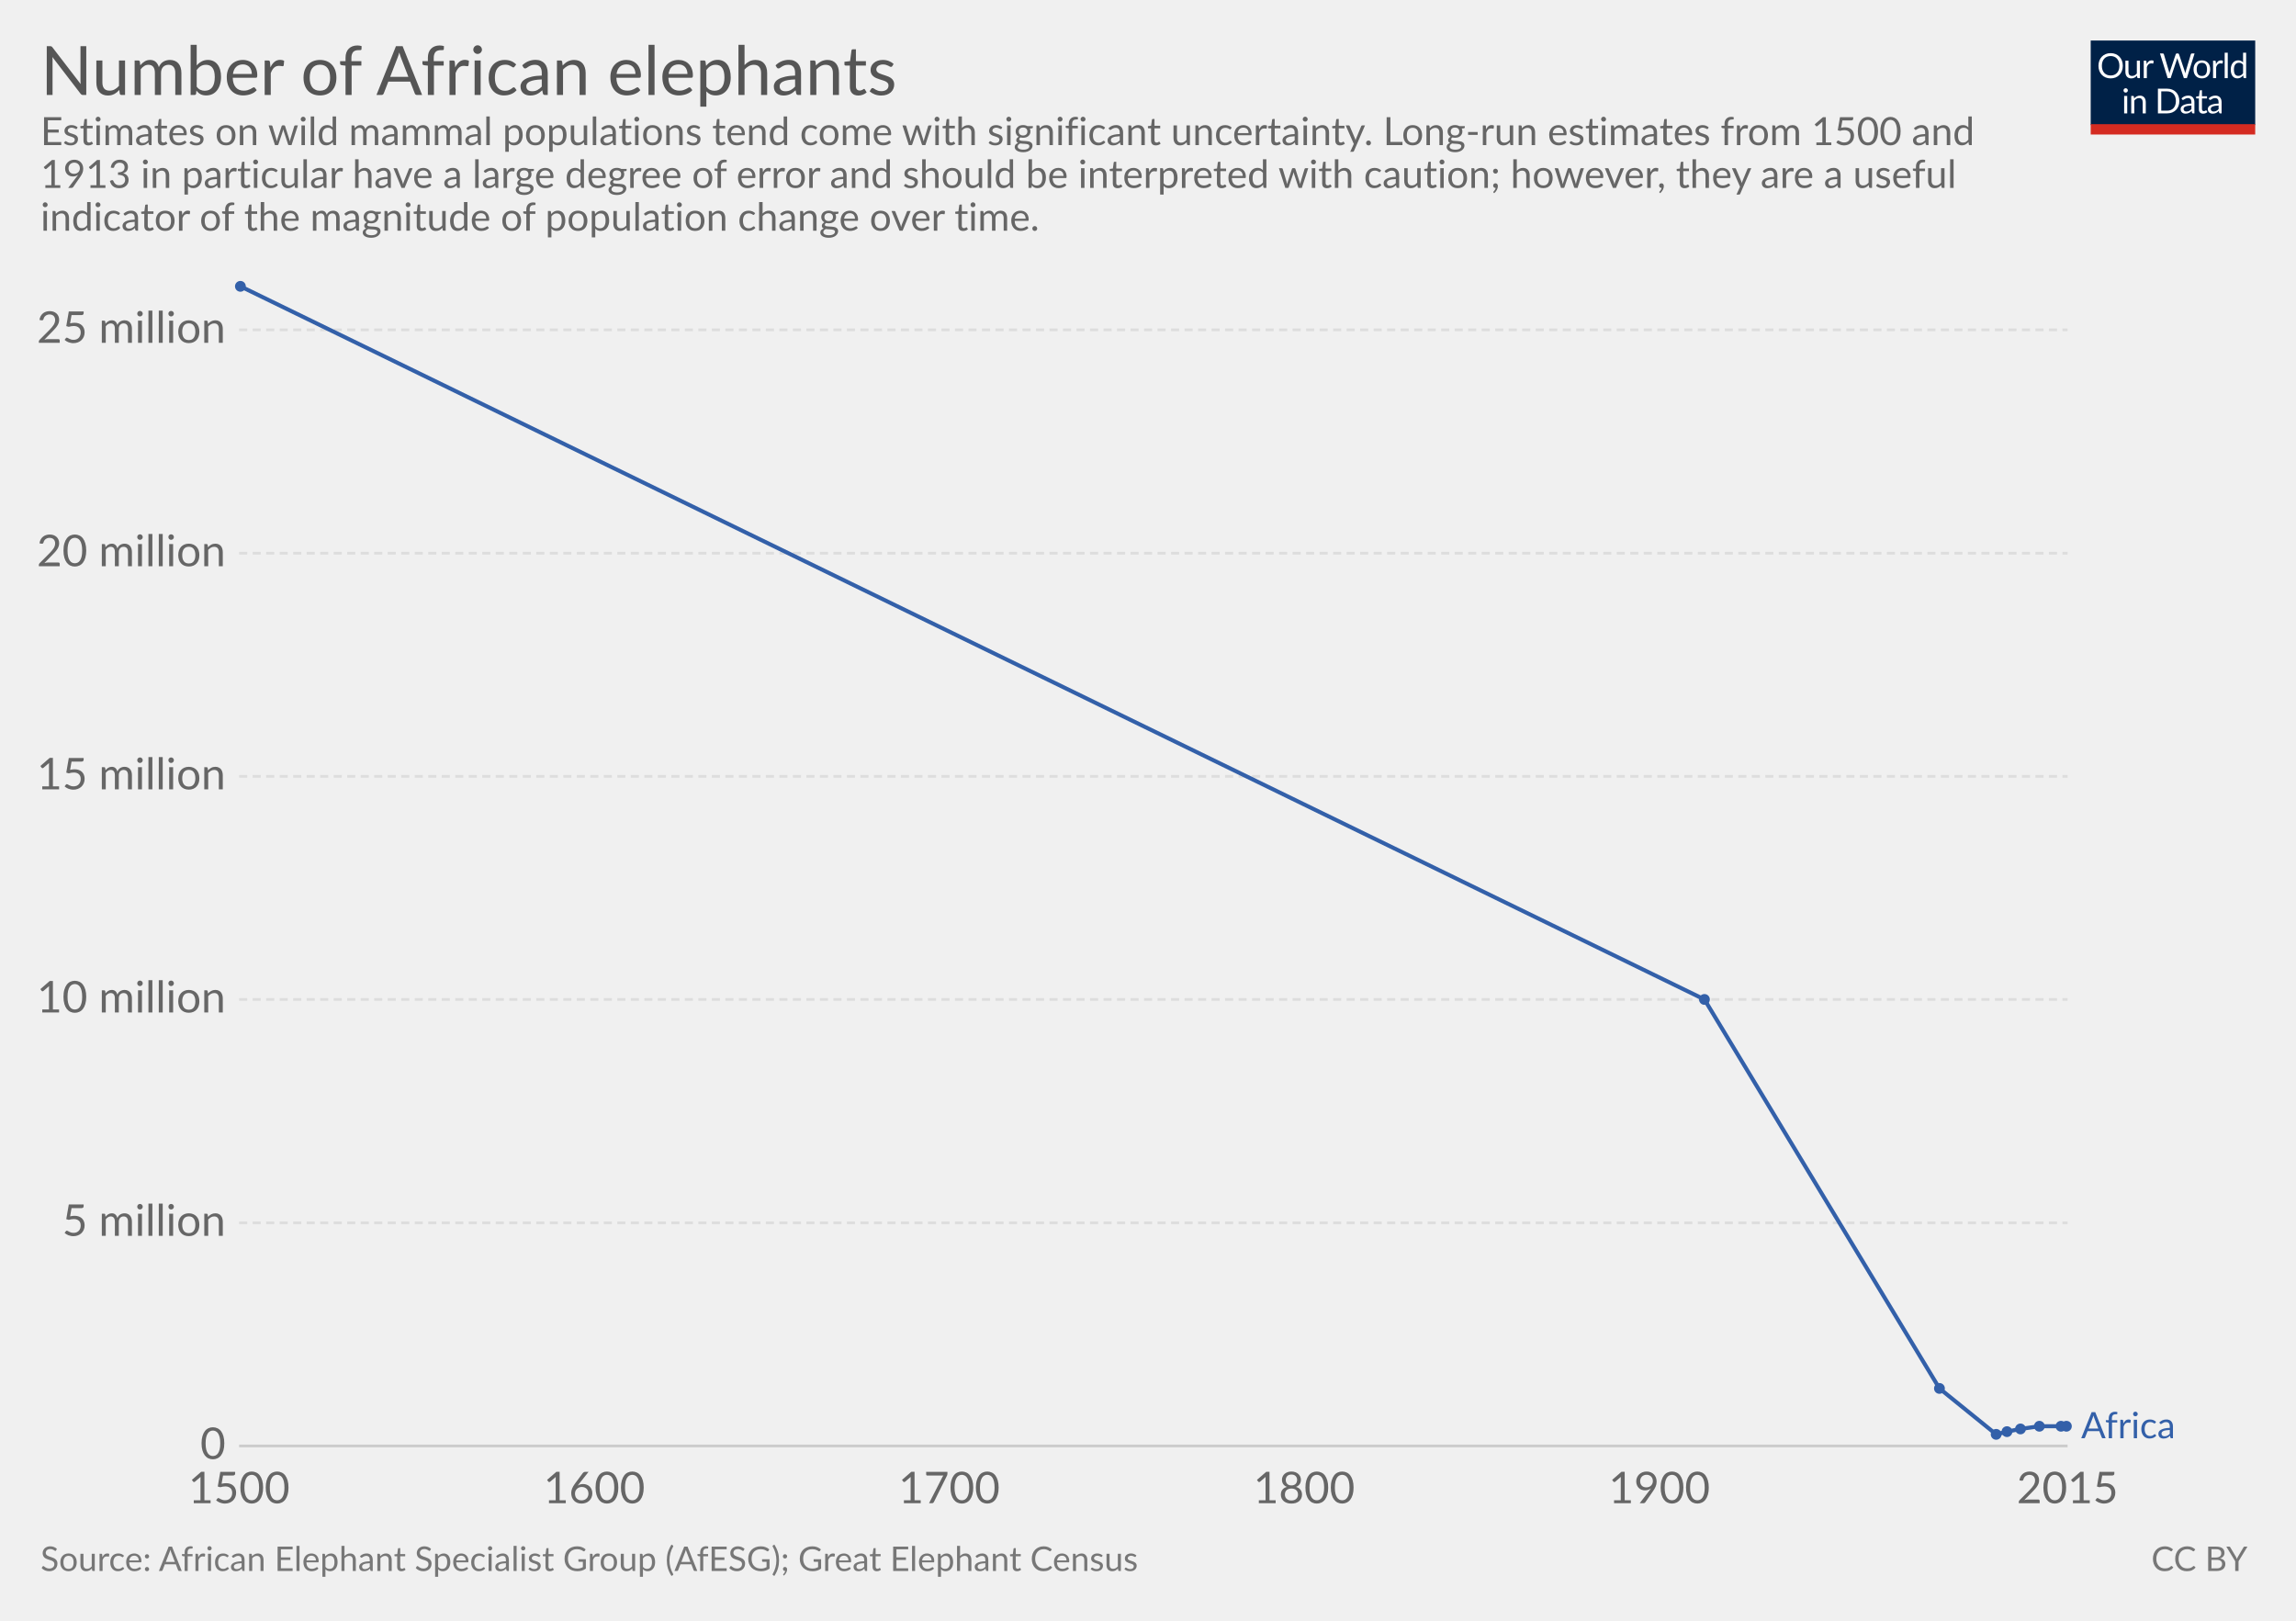
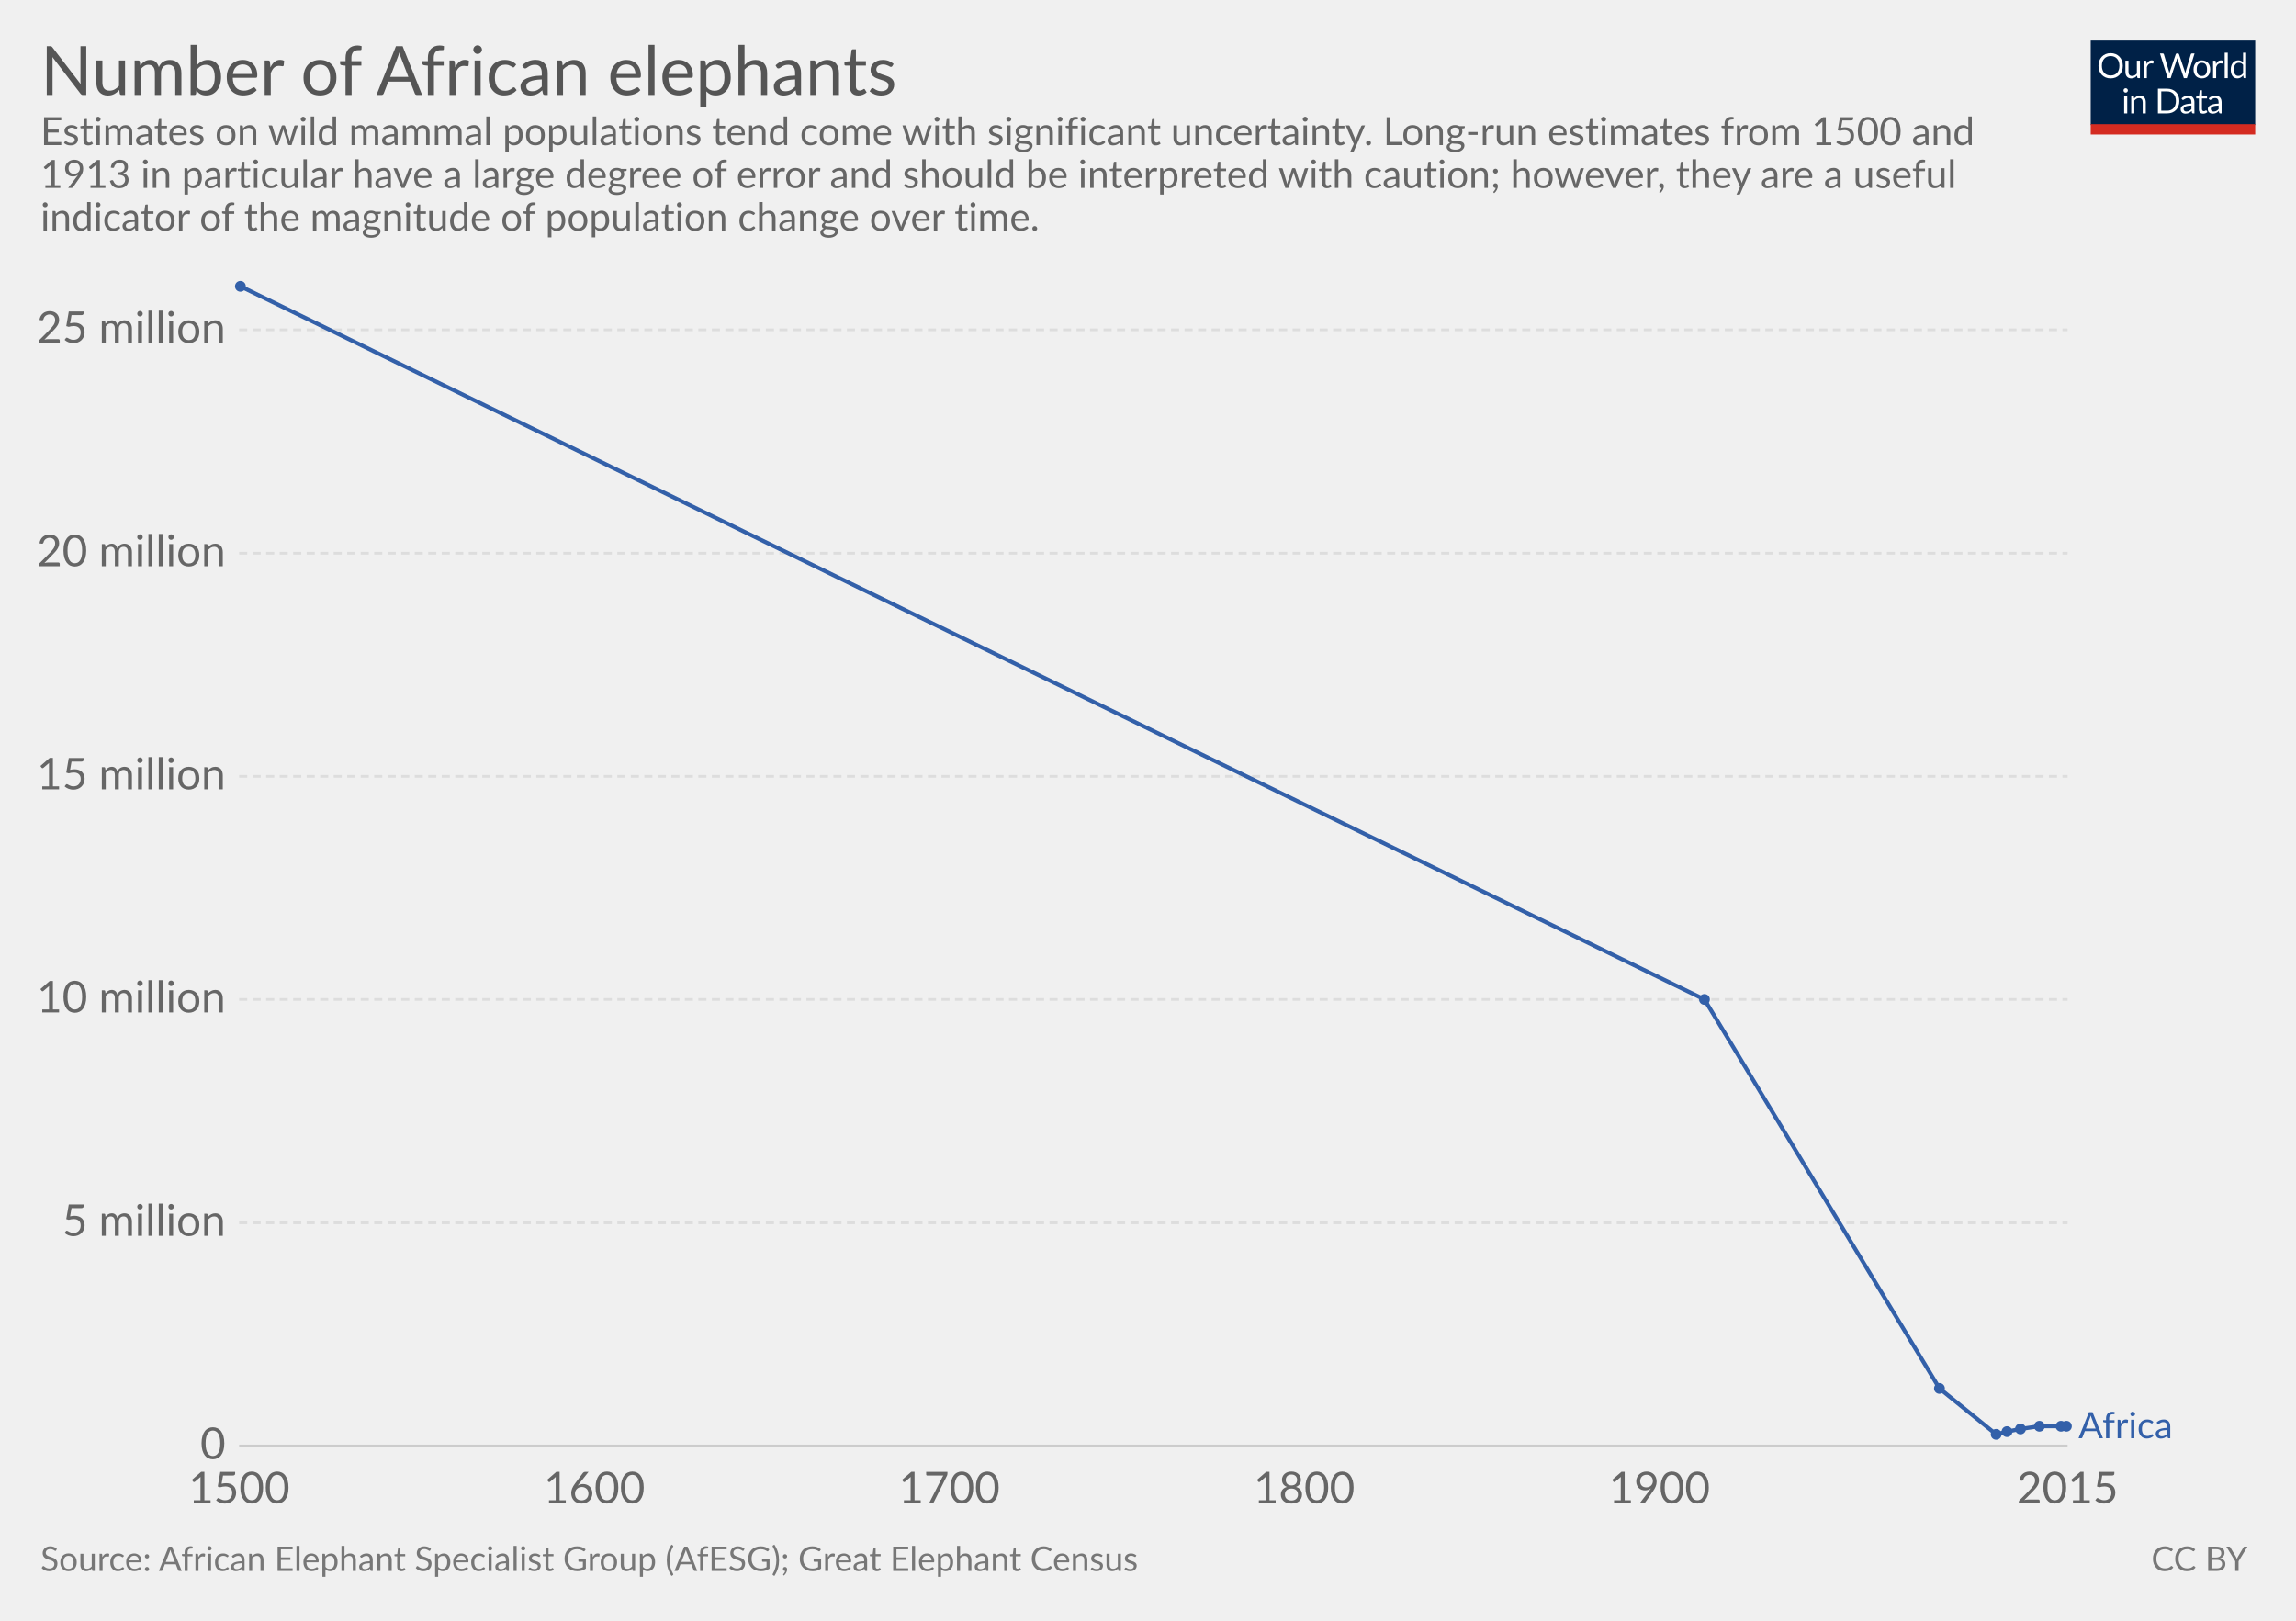
<svg xmlns="http://www.w3.org/2000/svg" version="1.1" style="font-family:Lato, 'Helvetica Neue', Helvetica, Arial, sans-serif;font-size:18px;background-color:white;text-rendering:optimizeLegibility;-webkit-font-smoothing:antialiased" width="850" height="600">
  <g class="HeaderView">
    <g transform="translate(774, 15) scale(0.29)">
      <svg width="210" height="120" viewBox="0 0 210 120" fill="none">
        <g clip-path="url(#clip0)">
          <path d="M0 0H210V107.89H0V0Z" fill="#002147" />
          <path d="M40.979 32.248C40.979 34.609 40.605 36.78 39.857 38.76C39.109 40.725 38.053 42.419 36.689 43.842C35.325 45.265 33.682 46.372 31.761 47.164C29.854 47.941 27.742 48.33 25.425 48.33C23.107 48.33 20.995 47.941 19.089 47.164C17.182 46.372 15.547 45.265 14.183 43.842C12.819 42.419 11.763 40.725 11.015 38.76C10.267 36.78 9.893 34.609 9.893 32.248C9.893 29.887 10.267 27.723 11.015 25.758C11.763 23.778 12.819 22.077 14.183 20.654C15.547 19.217 17.182 18.102 19.089 17.31C20.995 16.518 23.107 16.122 25.425 16.122C27.742 16.122 29.854 16.518 31.761 17.31C33.682 18.102 35.325 19.217 36.689 20.654C38.053 22.077 39.109 23.778 39.857 25.758C40.605 27.723 40.979 29.887 40.979 32.248ZM36.601 32.248C36.601 30.312 36.337 28.574 35.809 27.034C35.281 25.494 34.533 24.196 33.565 23.14C32.597 22.069 31.423 21.248 30.045 20.676C28.666 20.104 27.126 19.818 25.425 19.818C23.738 19.818 22.205 20.104 20.827 20.676C19.448 21.248 18.267 22.069 17.285 23.14C16.317 24.196 15.569 25.494 15.041 27.034C14.513 28.574 14.249 30.312 14.249 32.248C14.249 34.184 14.513 35.922 15.041 37.462C15.569 38.987 16.317 40.285 17.285 41.356C18.267 42.412 19.448 43.226 20.827 43.798C22.205 44.355 23.738 44.634 25.425 44.634C27.126 44.634 28.666 44.355 30.045 43.798C31.423 43.226 32.597 42.412 33.565 41.356C34.533 40.285 35.281 38.987 35.809 37.462C36.337 35.922 36.601 34.184 36.601 32.248ZM62.823 25.714V48H60.491C59.934 48 59.582 47.729 59.435 47.186L59.127 44.788C58.159 45.859 57.074 46.724 55.871 47.384C54.669 48.029 53.29 48.352 51.735 48.352C50.518 48.352 49.44 48.154 48.501 47.758C47.577 47.347 46.8 46.775 46.169 46.042C45.539 45.309 45.062 44.421 44.739 43.38C44.431 42.339 44.277 41.187 44.277 39.926V25.714H48.193V39.926C48.193 41.613 48.575 42.918 49.337 43.842C50.115 44.766 51.295 45.228 52.879 45.228C54.038 45.228 55.116 44.957 56.113 44.414C57.125 43.857 58.057 43.094 58.907 42.126V25.714H62.823ZM71.43 30.18C72.135 28.655 73 27.467 74.027 26.616C75.053 25.751 76.307 25.318 77.789 25.318C78.258 25.318 78.705 25.369 79.131 25.472C79.571 25.575 79.959 25.736 80.297 25.956L80.011 28.882C79.923 29.249 79.703 29.432 79.351 29.432C79.145 29.432 78.845 29.388 78.449 29.3C78.053 29.212 77.605 29.168 77.107 29.168C76.403 29.168 75.772 29.271 75.215 29.476C74.672 29.681 74.181 29.989 73.741 30.4C73.315 30.796 72.927 31.295 72.575 31.896C72.237 32.483 71.929 33.157 71.651 33.92V48H67.713V25.714H69.957C70.382 25.714 70.675 25.795 70.837 25.956C70.998 26.117 71.108 26.396 71.167 26.792L71.43 30.18ZM132.589 16.474L122.755 48H118.927L110.941 23.954C110.867 23.719 110.794 23.47 110.721 23.206C110.662 22.942 110.596 22.663 110.523 22.37C110.449 22.663 110.376 22.942 110.303 23.206C110.23 23.47 110.156 23.719 110.083 23.954L102.053 48H98.225L88.391 16.474H91.933C92.314 16.474 92.629 16.569 92.879 16.76C93.143 16.951 93.311 17.193 93.385 17.486L99.897 39.398C99.999 39.794 100.095 40.219 100.183 40.674C100.285 41.129 100.381 41.613 100.469 42.126C100.571 41.613 100.674 41.129 100.777 40.674C100.894 40.205 101.019 39.779 101.151 39.398L108.565 17.486C108.653 17.237 108.821 17.009 109.071 16.804C109.335 16.584 109.65 16.474 110.017 16.474H111.249C111.63 16.474 111.938 16.569 112.173 16.76C112.407 16.951 112.583 17.193 112.701 17.486L120.093 39.398C120.225 39.779 120.342 40.19 120.445 40.63C120.562 41.07 120.672 41.532 120.775 42.016C120.848 41.532 120.929 41.07 121.017 40.63C121.105 40.19 121.2 39.779 121.303 39.398L127.837 17.486C127.91 17.222 128.072 16.987 128.321 16.782C128.585 16.577 128.9 16.474 129.267 16.474H132.589ZM141.94 25.362C143.568 25.362 145.034 25.633 146.34 26.176C147.645 26.719 148.76 27.489 149.684 28.486C150.608 29.483 151.312 30.693 151.796 32.116C152.294 33.524 152.544 35.101 152.544 36.846C152.544 38.606 152.294 40.19 151.796 41.598C151.312 43.006 150.608 44.209 149.684 45.206C148.76 46.203 147.645 46.973 146.34 47.516C145.034 48.044 143.568 48.308 141.94 48.308C140.297 48.308 138.816 48.044 137.496 47.516C136.19 46.973 135.076 46.203 134.152 45.206C133.228 44.209 132.516 43.006 132.018 41.598C131.534 40.19 131.292 38.606 131.292 36.846C131.292 35.101 131.534 33.524 132.018 32.116C132.516 30.693 133.228 29.483 134.152 28.486C135.076 27.489 136.19 26.719 137.496 26.176C138.816 25.633 140.297 25.362 141.94 25.362ZM141.94 45.25C144.14 45.25 145.782 44.517 146.868 43.05C147.953 41.569 148.496 39.508 148.496 36.868C148.496 34.213 147.953 32.145 146.868 30.664C145.782 29.183 144.14 28.442 141.94 28.442C140.825 28.442 139.85 28.633 139.014 29.014C138.192 29.395 137.503 29.945 136.946 30.664C136.403 31.383 135.992 32.27 135.714 33.326C135.45 34.367 135.318 35.548 135.318 36.868C135.318 39.508 135.86 41.569 136.946 43.05C138.046 44.517 139.71 45.25 141.94 45.25ZM159.908 30.18C160.612 28.655 161.478 27.467 162.504 26.616C163.531 25.751 164.785 25.318 166.266 25.318C166.736 25.318 167.183 25.369 167.608 25.472C168.048 25.575 168.437 25.736 168.774 25.956L168.488 28.882C168.4 29.249 168.18 29.432 167.828 29.432C167.623 29.432 167.322 29.388 166.926 29.3C166.53 29.212 166.083 29.168 165.584 29.168C164.88 29.168 164.25 29.271 163.692 29.476C163.15 29.681 162.658 29.989 162.218 30.4C161.793 30.796 161.404 31.295 161.052 31.896C160.715 32.483 160.407 33.157 160.128 33.92V48H156.19V25.714H158.434C158.86 25.714 159.153 25.795 159.314 25.956C159.476 26.117 159.586 26.396 159.644 26.792L159.908 30.18ZM174.946 15.594V48H171.03V15.594H174.946ZM194.496 31.016C193.763 30.033 192.971 29.351 192.12 28.97C191.269 28.574 190.316 28.376 189.26 28.376C187.192 28.376 185.601 29.117 184.486 30.598C183.371 32.079 182.814 34.191 182.814 36.934C182.814 38.386 182.939 39.633 183.188 40.674C183.437 41.701 183.804 42.551 184.288 43.226C184.772 43.886 185.366 44.37 186.07 44.678C186.774 44.986 187.573 45.14 188.468 45.14C189.759 45.14 190.881 44.847 191.834 44.26C192.802 43.673 193.689 42.845 194.496 41.774V31.016ZM198.412 15.594V48H196.08C195.523 48 195.171 47.729 195.024 47.186L194.672 44.48C193.719 45.624 192.633 46.548 191.416 47.252C190.199 47.956 188.791 48.308 187.192 48.308C185.916 48.308 184.757 48.066 183.716 47.582C182.675 47.083 181.787 46.357 181.054 45.404C180.321 44.451 179.756 43.263 179.36 41.84C178.964 40.417 178.766 38.782 178.766 36.934C178.766 35.291 178.986 33.766 179.426 32.358C179.866 30.935 180.497 29.703 181.318 28.662C182.139 27.621 183.144 26.807 184.332 26.22C185.535 25.619 186.884 25.318 188.38 25.318C189.744 25.318 190.91 25.553 191.878 26.022C192.861 26.477 193.733 27.115 194.496 27.936V15.594H198.412ZM46.614 70.714V93H42.698V70.714H46.614ZM47.45 63.718C47.45 64.099 47.369 64.459 47.208 64.796C47.061 65.119 46.856 65.412 46.592 65.676C46.343 65.925 46.042 66.123 45.69 66.27C45.352 66.417 44.993 66.49 44.612 66.49C44.23 66.49 43.871 66.417 43.534 66.27C43.211 66.123 42.925 65.925 42.676 65.676C42.426 65.412 42.228 65.119 42.082 64.796C41.935 64.459 41.862 64.099 41.862 63.718C41.862 63.337 41.935 62.977 42.082 62.64C42.228 62.288 42.426 61.987 42.676 61.738C42.925 61.474 43.211 61.269 43.534 61.122C43.871 60.975 44.23 60.902 44.612 60.902C44.993 60.902 45.352 60.975 45.69 61.122C46.042 61.269 46.343 61.474 46.592 61.738C46.856 61.987 47.061 62.288 47.208 62.64C47.369 62.977 47.45 63.337 47.45 63.718ZM55.424 73.948C55.908 73.405 56.422 72.914 56.964 72.474C57.507 72.034 58.079 71.66 58.68 71.352C59.296 71.029 59.941 70.787 60.616 70.626C61.306 70.45 62.046 70.362 62.838 70.362C64.055 70.362 65.126 70.567 66.05 70.978C66.989 71.374 67.766 71.946 68.382 72.694C69.013 73.427 69.49 74.315 69.812 75.356C70.135 76.397 70.296 77.549 70.296 78.81V93H66.358V78.81C66.358 77.123 65.969 75.818 65.192 74.894C64.43 73.955 63.264 73.486 61.694 73.486C60.535 73.486 59.45 73.765 58.438 74.322C57.441 74.879 56.517 75.635 55.666 76.588V93H51.728V70.714H54.082C54.639 70.714 54.984 70.985 55.116 71.528L55.424 73.948ZM113.129 77.248C113.129 79.609 112.755 81.758 112.007 83.694C111.259 85.63 110.203 87.287 108.839 88.666C107.475 90.045 105.832 91.115 103.911 91.878C102.004 92.626 99.892 93 97.575 93H85.805V61.474H97.575C99.892 61.474 102.004 61.855 103.911 62.618C105.832 63.366 107.475 64.437 108.839 65.83C110.203 67.209 111.259 68.866 112.007 70.802C112.755 72.738 113.129 74.887 113.129 77.248ZM108.751 77.248C108.751 75.312 108.487 73.581 107.959 72.056C107.431 70.531 106.683 69.24 105.715 68.184C104.747 67.128 103.574 66.321 102.195 65.764C100.816 65.207 99.276 64.928 97.575 64.928H90.073V89.546H97.575C99.276 89.546 100.816 89.267 102.195 88.71C103.574 88.153 104.747 87.353 105.715 86.312C106.683 85.256 107.431 83.965 107.959 82.44C108.487 80.915 108.751 79.184 108.751 77.248ZM128.553 82.968C126.749 83.027 125.209 83.173 123.933 83.408C122.672 83.628 121.638 83.921 120.831 84.288C120.039 84.655 119.46 85.087 119.093 85.586C118.741 86.085 118.565 86.642 118.565 87.258C118.565 87.845 118.661 88.351 118.851 88.776C119.042 89.201 119.299 89.553 119.621 89.832C119.959 90.096 120.347 90.294 120.787 90.426C121.242 90.543 121.726 90.602 122.239 90.602C122.929 90.602 123.559 90.536 124.131 90.404C124.703 90.257 125.239 90.052 125.737 89.788C126.251 89.524 126.735 89.209 127.189 88.842C127.659 88.475 128.113 88.057 128.553 87.588V82.968ZM115.903 73.86C117.135 72.672 118.463 71.785 119.885 71.198C121.308 70.611 122.885 70.318 124.615 70.318C125.862 70.318 126.969 70.523 127.937 70.934C128.905 71.345 129.719 71.917 130.379 72.65C131.039 73.383 131.538 74.271 131.875 75.312C132.213 76.353 132.381 77.497 132.381 78.744V93H130.643C130.262 93 129.969 92.941 129.763 92.824C129.558 92.692 129.397 92.443 129.279 92.076L128.839 89.964C128.253 90.507 127.681 90.991 127.123 91.416C126.566 91.827 125.979 92.179 125.363 92.472C124.747 92.751 124.087 92.963 123.383 93.11C122.694 93.271 121.924 93.352 121.073 93.352C120.208 93.352 119.394 93.235 118.631 93C117.869 92.751 117.201 92.384 116.629 91.9C116.072 91.416 115.625 90.807 115.287 90.074C114.965 89.326 114.803 88.446 114.803 87.434C114.803 86.554 115.045 85.711 115.529 84.904C116.013 84.083 116.798 83.357 117.883 82.726C118.969 82.095 120.384 81.582 122.129 81.186C123.875 80.775 126.016 80.541 128.553 80.482V78.744C128.553 77.013 128.179 75.708 127.431 74.828C126.683 73.933 125.591 73.486 124.153 73.486C123.185 73.486 122.371 73.611 121.711 73.86C121.066 74.095 120.501 74.366 120.017 74.674C119.548 74.967 119.137 75.239 118.785 75.488C118.448 75.723 118.111 75.84 117.773 75.84C117.509 75.84 117.282 75.774 117.091 75.642C116.901 75.495 116.739 75.319 116.607 75.114L115.903 73.86ZM143.568 93.352C141.808 93.352 140.451 92.861 139.498 91.878C138.559 90.895 138.09 89.48 138.09 87.632V73.992H135.406C135.171 73.992 134.973 73.926 134.812 73.794C134.65 73.647 134.57 73.427 134.57 73.134V71.572L138.222 71.11L139.124 64.224C139.168 64.004 139.263 63.828 139.41 63.696C139.571 63.549 139.776 63.476 140.026 63.476H142.006V71.154H148.452V73.992H142.006V87.368C142.006 88.307 142.233 89.003 142.688 89.458C143.142 89.913 143.729 90.14 144.448 90.14C144.858 90.14 145.21 90.089 145.504 89.986C145.812 89.869 146.076 89.744 146.296 89.612C146.516 89.48 146.699 89.363 146.846 89.26C147.007 89.143 147.146 89.084 147.264 89.084C147.469 89.084 147.652 89.209 147.814 89.458L148.958 91.328C148.283 91.959 147.469 92.457 146.516 92.824C145.562 93.176 144.58 93.352 143.568 93.352ZM163.253 82.968C161.449 83.027 159.909 83.173 158.633 83.408C157.372 83.628 156.338 83.921 155.531 84.288C154.739 84.655 154.16 85.087 153.793 85.586C153.441 86.085 153.265 86.642 153.265 87.258C153.265 87.845 153.36 88.351 153.551 88.776C153.742 89.201 153.998 89.553 154.321 89.832C154.658 90.096 155.047 90.294 155.487 90.426C155.942 90.543 156.426 90.602 156.939 90.602C157.628 90.602 158.259 90.536 158.831 90.404C159.403 90.257 159.938 90.052 160.437 89.788C160.95 89.524 161.434 89.209 161.889 88.842C162.358 88.475 162.813 88.057 163.253 87.588V82.968ZM150.603 73.86C151.835 72.672 153.162 71.785 154.585 71.198C156.008 70.611 157.584 70.318 159.315 70.318C160.562 70.318 161.669 70.523 162.637 70.934C163.605 71.345 164.419 71.917 165.079 72.65C165.739 73.383 166.238 74.271 166.575 75.312C166.912 76.353 167.081 77.497 167.081 78.744V93H165.343C164.962 93 164.668 92.941 164.463 92.824C164.258 92.692 164.096 92.443 163.979 92.076L163.539 89.964C162.952 90.507 162.38 90.991 161.823 91.416C161.266 91.827 160.679 92.179 160.063 92.472C159.447 92.751 158.787 92.963 158.083 93.11C157.394 93.271 156.624 93.352 155.773 93.352C154.908 93.352 154.094 93.235 153.331 93C152.568 92.751 151.901 92.384 151.329 91.9C150.772 91.416 150.324 90.807 149.987 90.074C149.664 89.326 149.503 88.446 149.503 87.434C149.503 86.554 149.745 85.711 150.229 84.904C150.713 84.083 151.498 83.357 152.583 82.726C153.668 82.095 155.084 81.582 156.829 81.186C158.574 80.775 160.716 80.541 163.253 80.482V78.744C163.253 77.013 162.879 75.708 162.131 74.828C161.383 73.933 160.29 73.486 158.853 73.486C157.885 73.486 157.071 73.611 156.411 73.86C155.766 74.095 155.201 74.366 154.717 74.674C154.248 74.967 153.837 75.239 153.485 75.488C153.148 75.723 152.81 75.84 152.473 75.84C152.209 75.84 151.982 75.774 151.791 75.642C151.6 75.495 151.439 75.319 151.307 75.114L150.603 73.86Z" fill="white" />
          <rect y="106.789" width="210" height="13.211" fill="#D42B21" />
        </g>
        <defs>
          <clipPath id="clip0">
            <rect width="210" height="120" fill="white" />
          </clipPath>
        </defs>
      </svg>
    </g>
    <a href="https://ourworldindata.org/grapher/african-elephants" target="_blank">
      <text font-size="25.20" x="15.0" y="35.2" fill="#555">
        <tspan x="15" y="35.16">Number of African elephants</tspan>
      </text>
    </a>
    <text font-size="14.40" x="15.0" y="53.7" fill="#666">
      <tspan x="15" y="53.72">Estimates on wild mammal populations tend come with significant uncertainty. Long-run estimates from 1500 and</tspan>
      <tspan x="15" y="69.56">1913 in particular have a large degree of error and should be interpreted with caution; however, they are a useful</tspan>
      <tspan x="15" y="85.4">indicator of the magnitude of population change over time.</tspan>
    </text>
  </g>
  <g class="LineChart">
    <defs>
-       <clipPath id="boundsClip-1">
+       <clipPath id="boundsClip-3">
        <rect x="78.526" y="0" width="830" height="901.8" />
      </clipPath>
    </defs>
    <g class="AxisBoxView">
      <g class="HorizontalAxis">
        <text x="88.5" y="556.5" fill="#666" text-anchor="middle" font-size="16.2">1500</text>
        <text x="220" y="556.5" fill="#666" text-anchor="middle" font-size="16.2">1600</text>
        <text x="351.4" y="556.5" fill="#666" text-anchor="middle" font-size="16.2">1700</text>
        <text x="482.8" y="556.5" fill="#666" text-anchor="middle" font-size="16.2">1800</text>
        <text x="614.3" y="556.5" fill="#666" text-anchor="middle" font-size="16.2">1900</text>
        <text x="765.4" y="556.5" fill="#666" text-anchor="middle" font-size="16.2">2015</text>
      </g>
      <g class="VerticalAxis">
        <text x="83.53" y="535.3" fill="#666" dominant-baseline="middle" text-anchor="end" font-size="16.2">0</text>
        <text x="83.53" y="452.7" fill="#666" dominant-baseline="middle" text-anchor="end" font-size="16.2">5 million</text>
        <text x="83.53" y="370" fill="#666" dominant-baseline="middle" text-anchor="end" font-size="16.2">10 million</text>
        <text x="83.53" y="287.4" fill="#666" dominant-baseline="middle" text-anchor="end" font-size="16.2">15 million</text>
        <text x="83.53" y="204.8" fill="#666" dominant-baseline="middle" text-anchor="end" font-size="16.2">20 million</text>
        <text x="83.53" y="122.1" fill="#666" dominant-baseline="middle" text-anchor="end" font-size="16.2">25 million</text>
      </g>
      <g class="AxisGridLines">
        <line x1="88.53" y1="535.3" x2="765.44" y2="535.3" stroke="#ccc" />
        <line x1="88.53" y1="452.7" x2="765.44" y2="452.7" stroke="#ddd" stroke-dasharray="3,2" />
        <line x1="88.53" y1="370" x2="765.44" y2="370" stroke="#ddd" stroke-dasharray="3,2" />
        <line x1="88.53" y1="287.4" x2="765.44" y2="287.4" stroke="#ddd" stroke-dasharray="3,2" />
        <line x1="88.53" y1="204.8" x2="765.44" y2="204.8" stroke="#ddd" stroke-dasharray="3,2" />
        <line x1="88.53" y1="122.1" x2="765.44" y2="122.1" stroke="#ddd" stroke-dasharray="3,2" />
      </g>
    </g>
-     <g clip-path="url(#boundsClip-1)">
-       <g class="HeightedLegend clickable">
+     <g clip-path="url(#boundsClip-3)">
+       <g class="HeightedLegend" style="cursor:pointer">
        <g class="legendMark">
          <rect x="765.44" y="521.65" width="69.56" height="13.5" fill="#fff" opacity="0" />
-           <text font-size="13.50" x="770.4" y="532.4" fill="#3360a9">
-             <tspan x="770.44" y="532.45">Africa</tspan>
+           <text font-size="13.50" x="769.4" y="532.4" fill="#3360a9">
+             <tspan x="769.44" y="532.45">Africa</tspan>
          </text>
        </g>
      </g>
      <g class="Lines">
        <rect x="89" y="106" width="677" height="430" fill="rgba(255,255,255,0)" opacity="0" />
        <g class="key-Africa_0">
          <path stroke="#3360a9" stroke-linecap="round" d="M89 106L631 370L718 514L739 531L743 530L748 529L755 528L763 528L765 528" fill="none" stroke-width="1.5" />
          <g fill="#3360a9">
            <circle cx="89" cy="106" r="2" />
            <circle cx="631" cy="370" r="2" />
            <circle cx="718" cy="514" r="2" />
            <circle cx="739" cy="531" r="2" />
            <circle cx="743" cy="530" r="2" />
            <circle cx="748" cy="529" r="2" />
            <circle cx="755" cy="528" r="2" />
            <circle cx="763" cy="528" r="2" />
            <circle cx="765" cy="528" r="2" />
          </g>
        </g>
      </g>
    </g>
  </g>
  <g class="SourcesFooter" style="fill:#777">
    <g class="clickable" style="fill:#777">
      <text font-size="12.60" x="15.0" y="581.6">
        <tspan x="15" y="581.58">Source: African Elephant Specialist Group (AfESG); Great Elephant Census</tspan>
      </text>
    </g>
    <text font-size="12.60" x="796.4" y="581.6">
      <tspan x="796.444" y="581.58">
        <a style="fill: #777;" class="cclogo" href="http://creativecommons.org/licenses/by/4.0/deed.en_US" target="_blank">CC BY</a>
      </tspan>
    </text>
  </g>
</svg>
